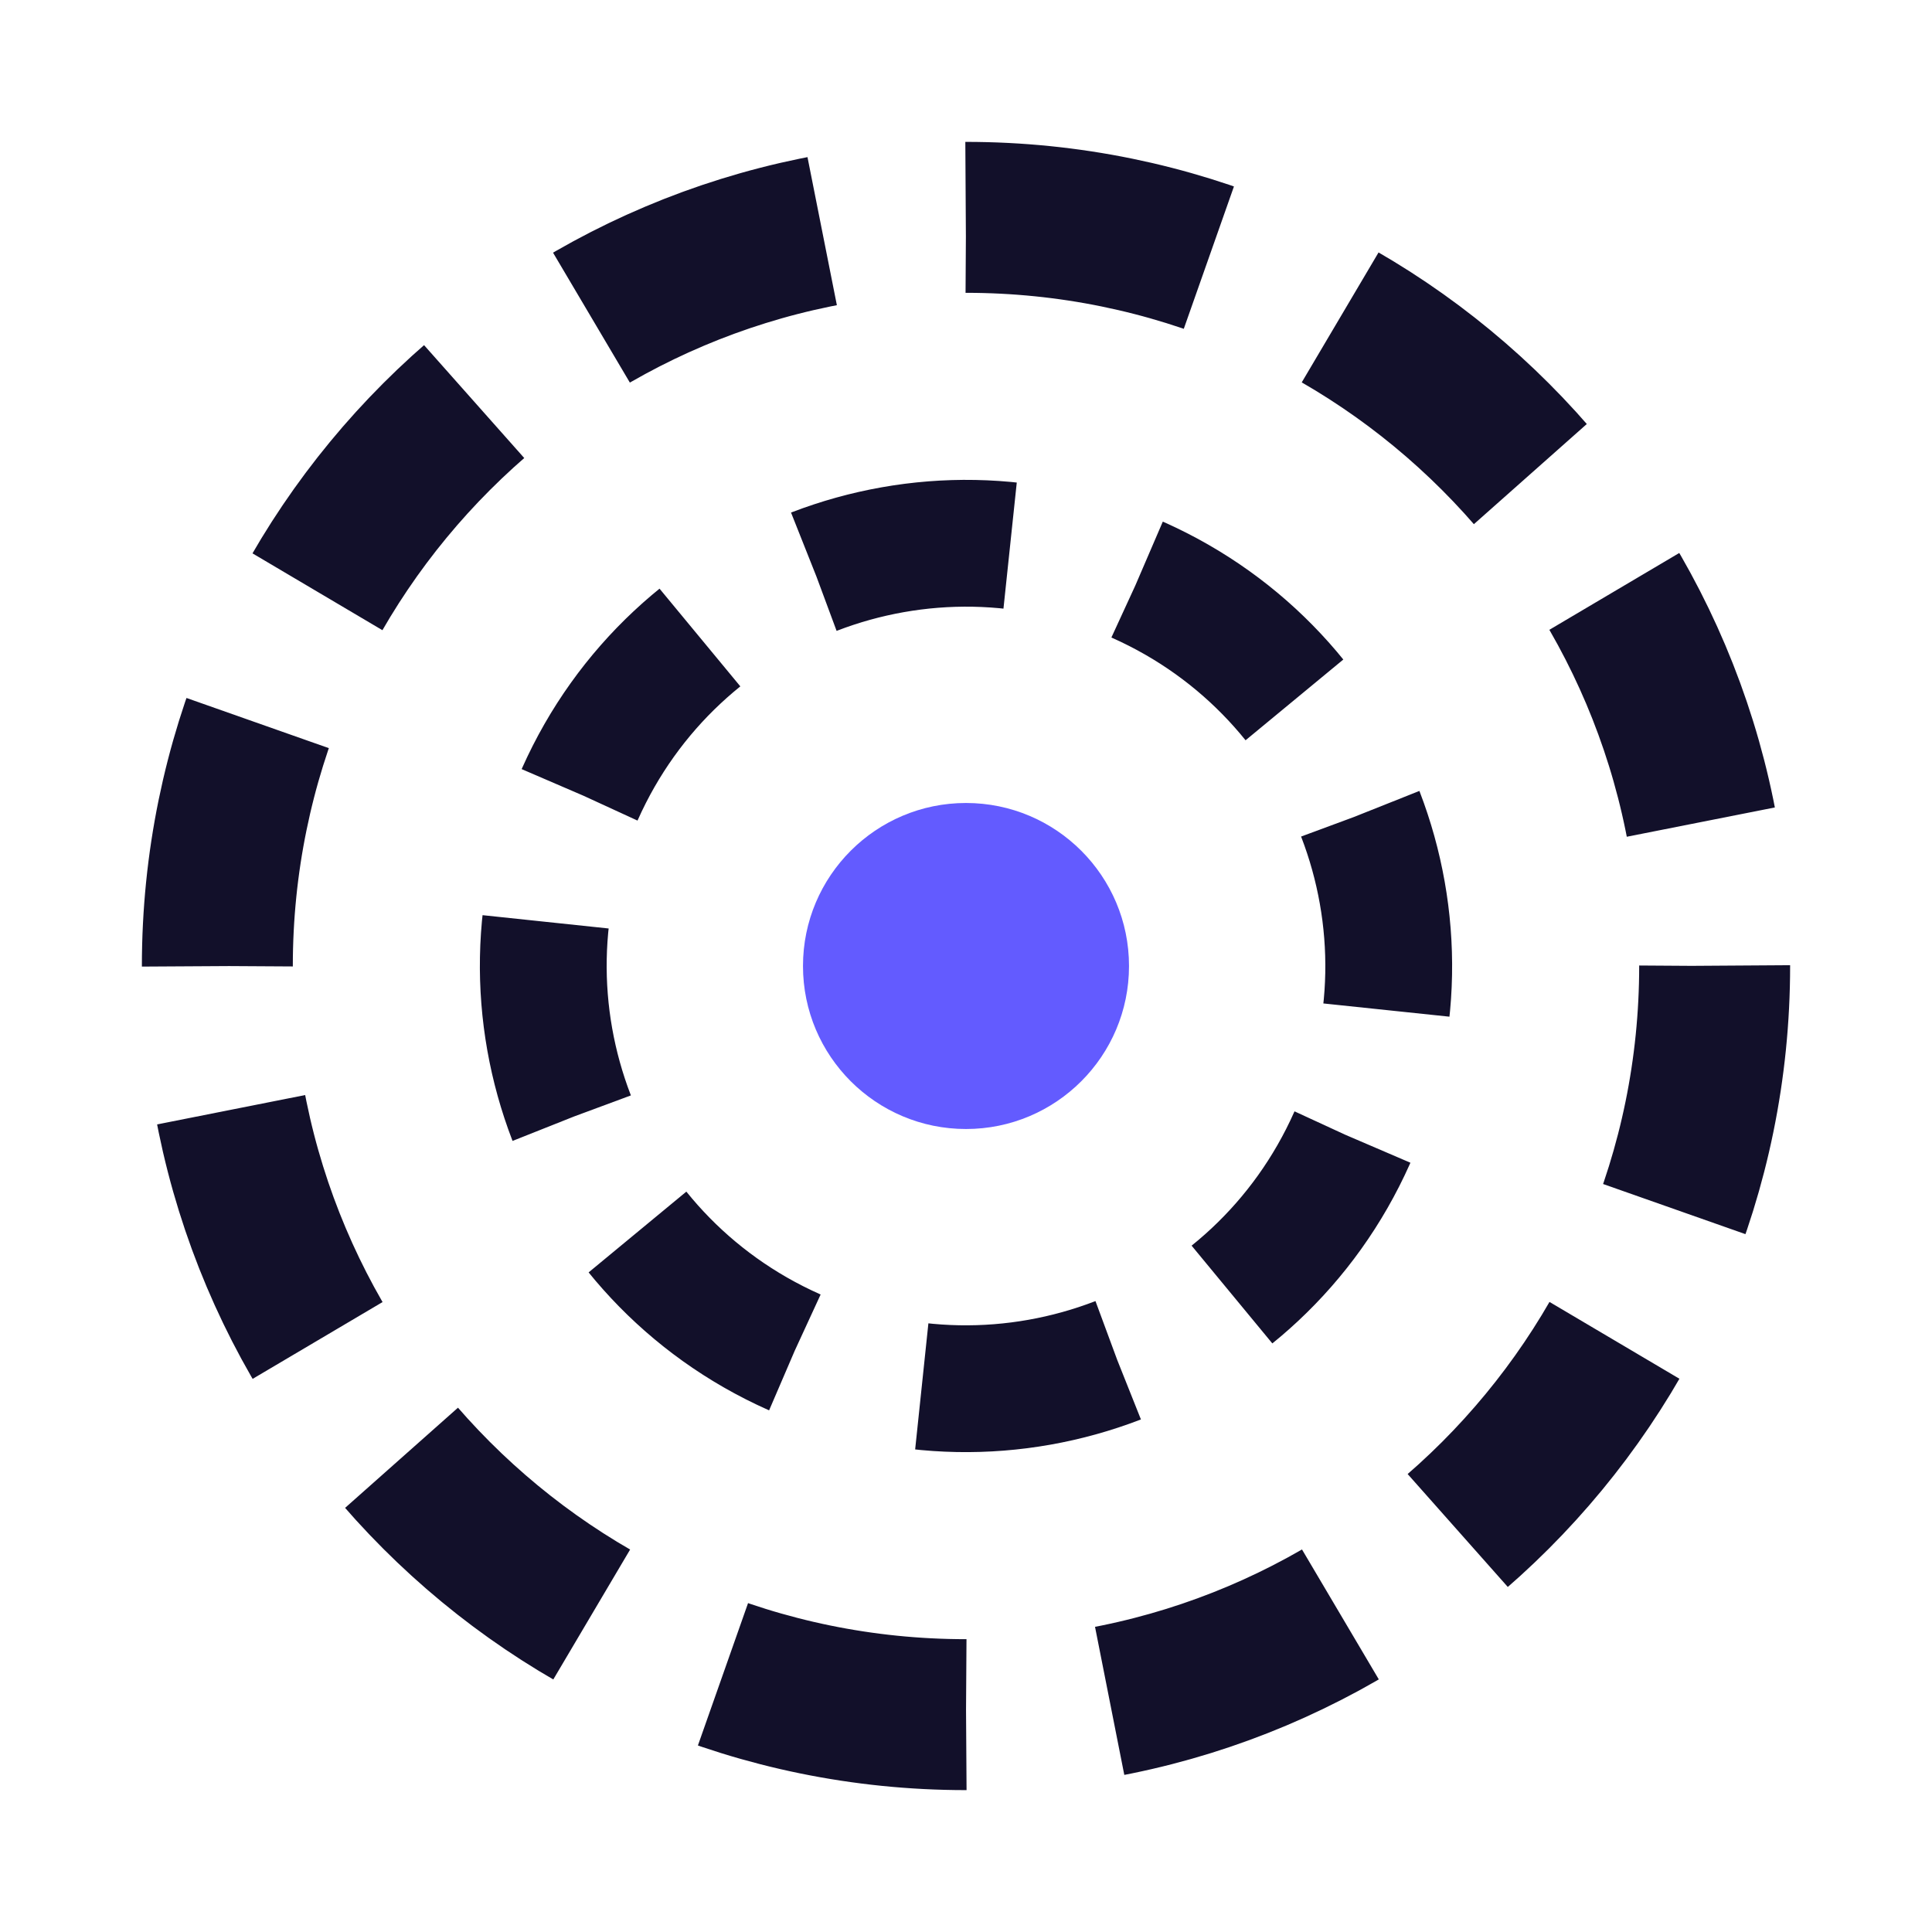
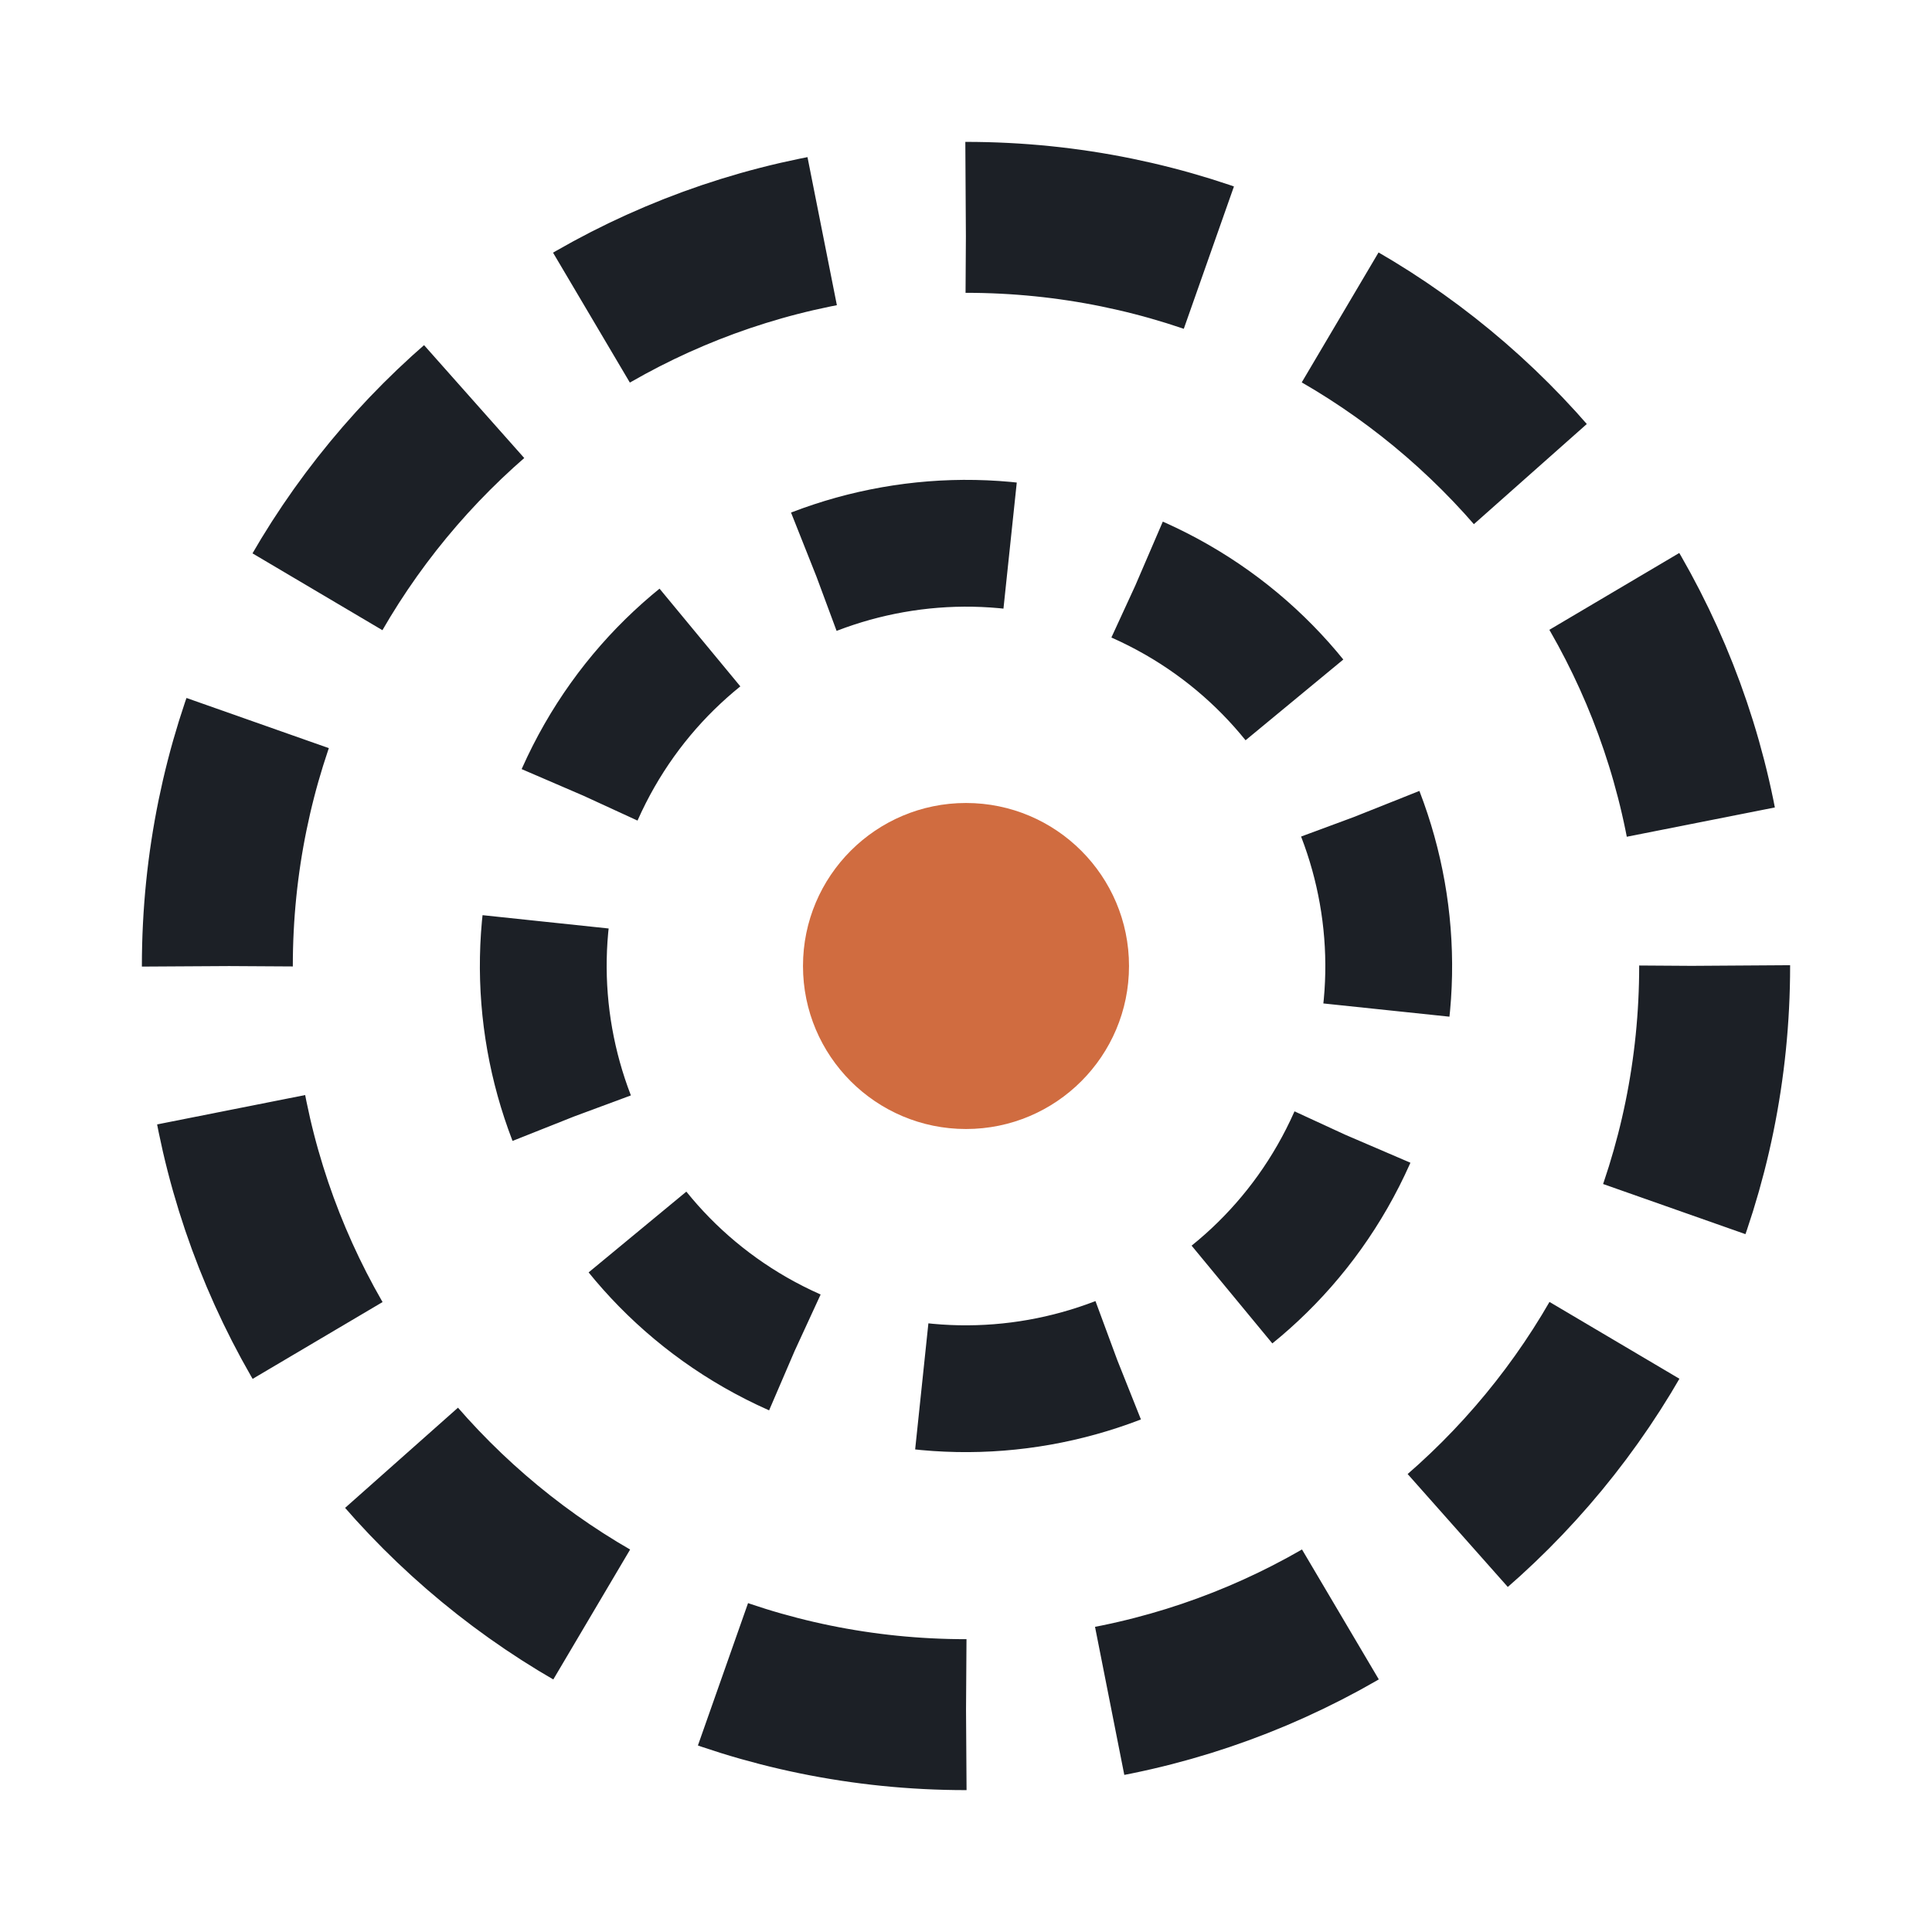
<svg xmlns="http://www.w3.org/2000/svg" viewBox="0 0 32 32">
-   <circle cx="16" cy="16" r="12.4" fill="none" stroke="#12102A" stroke-width="2.5" stroke-dasharray="4.1 2.393" />
-   <circle cx="16" cy="16" r="7" fill="none" stroke="#12102A" stroke-width="2.1" stroke-dasharray="3.3 2.198" transform="rotate(24 16 16)" />
-   <circle cx="16" cy="16" r="2.7" fill="#635BFF" />
+   <circle cx="16" cy="16" r="12.4" fill="none" stroke="#1C2026" stroke-width="2.5" stroke-dasharray="4.1 2.393" />
+   <circle cx="16" cy="16" r="7" fill="none" stroke="#1C2026" stroke-width="2.1" stroke-dasharray="3.3 2.198" transform="rotate(24 16 16)" />
+   <circle cx="16" cy="16" r="2.7" fill="#D06C40" />
</svg>
